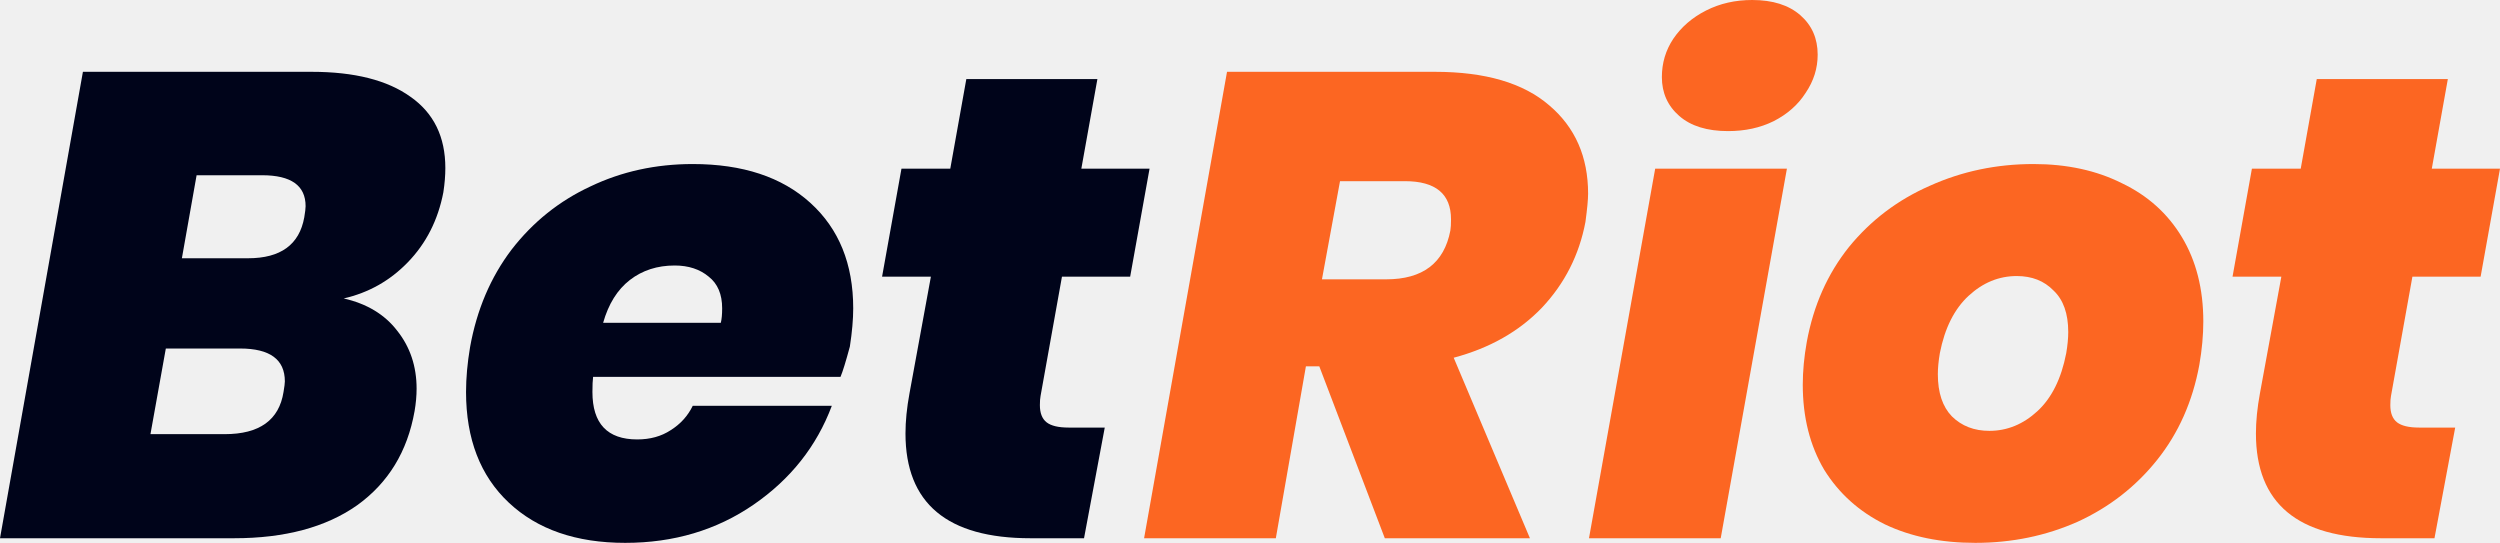
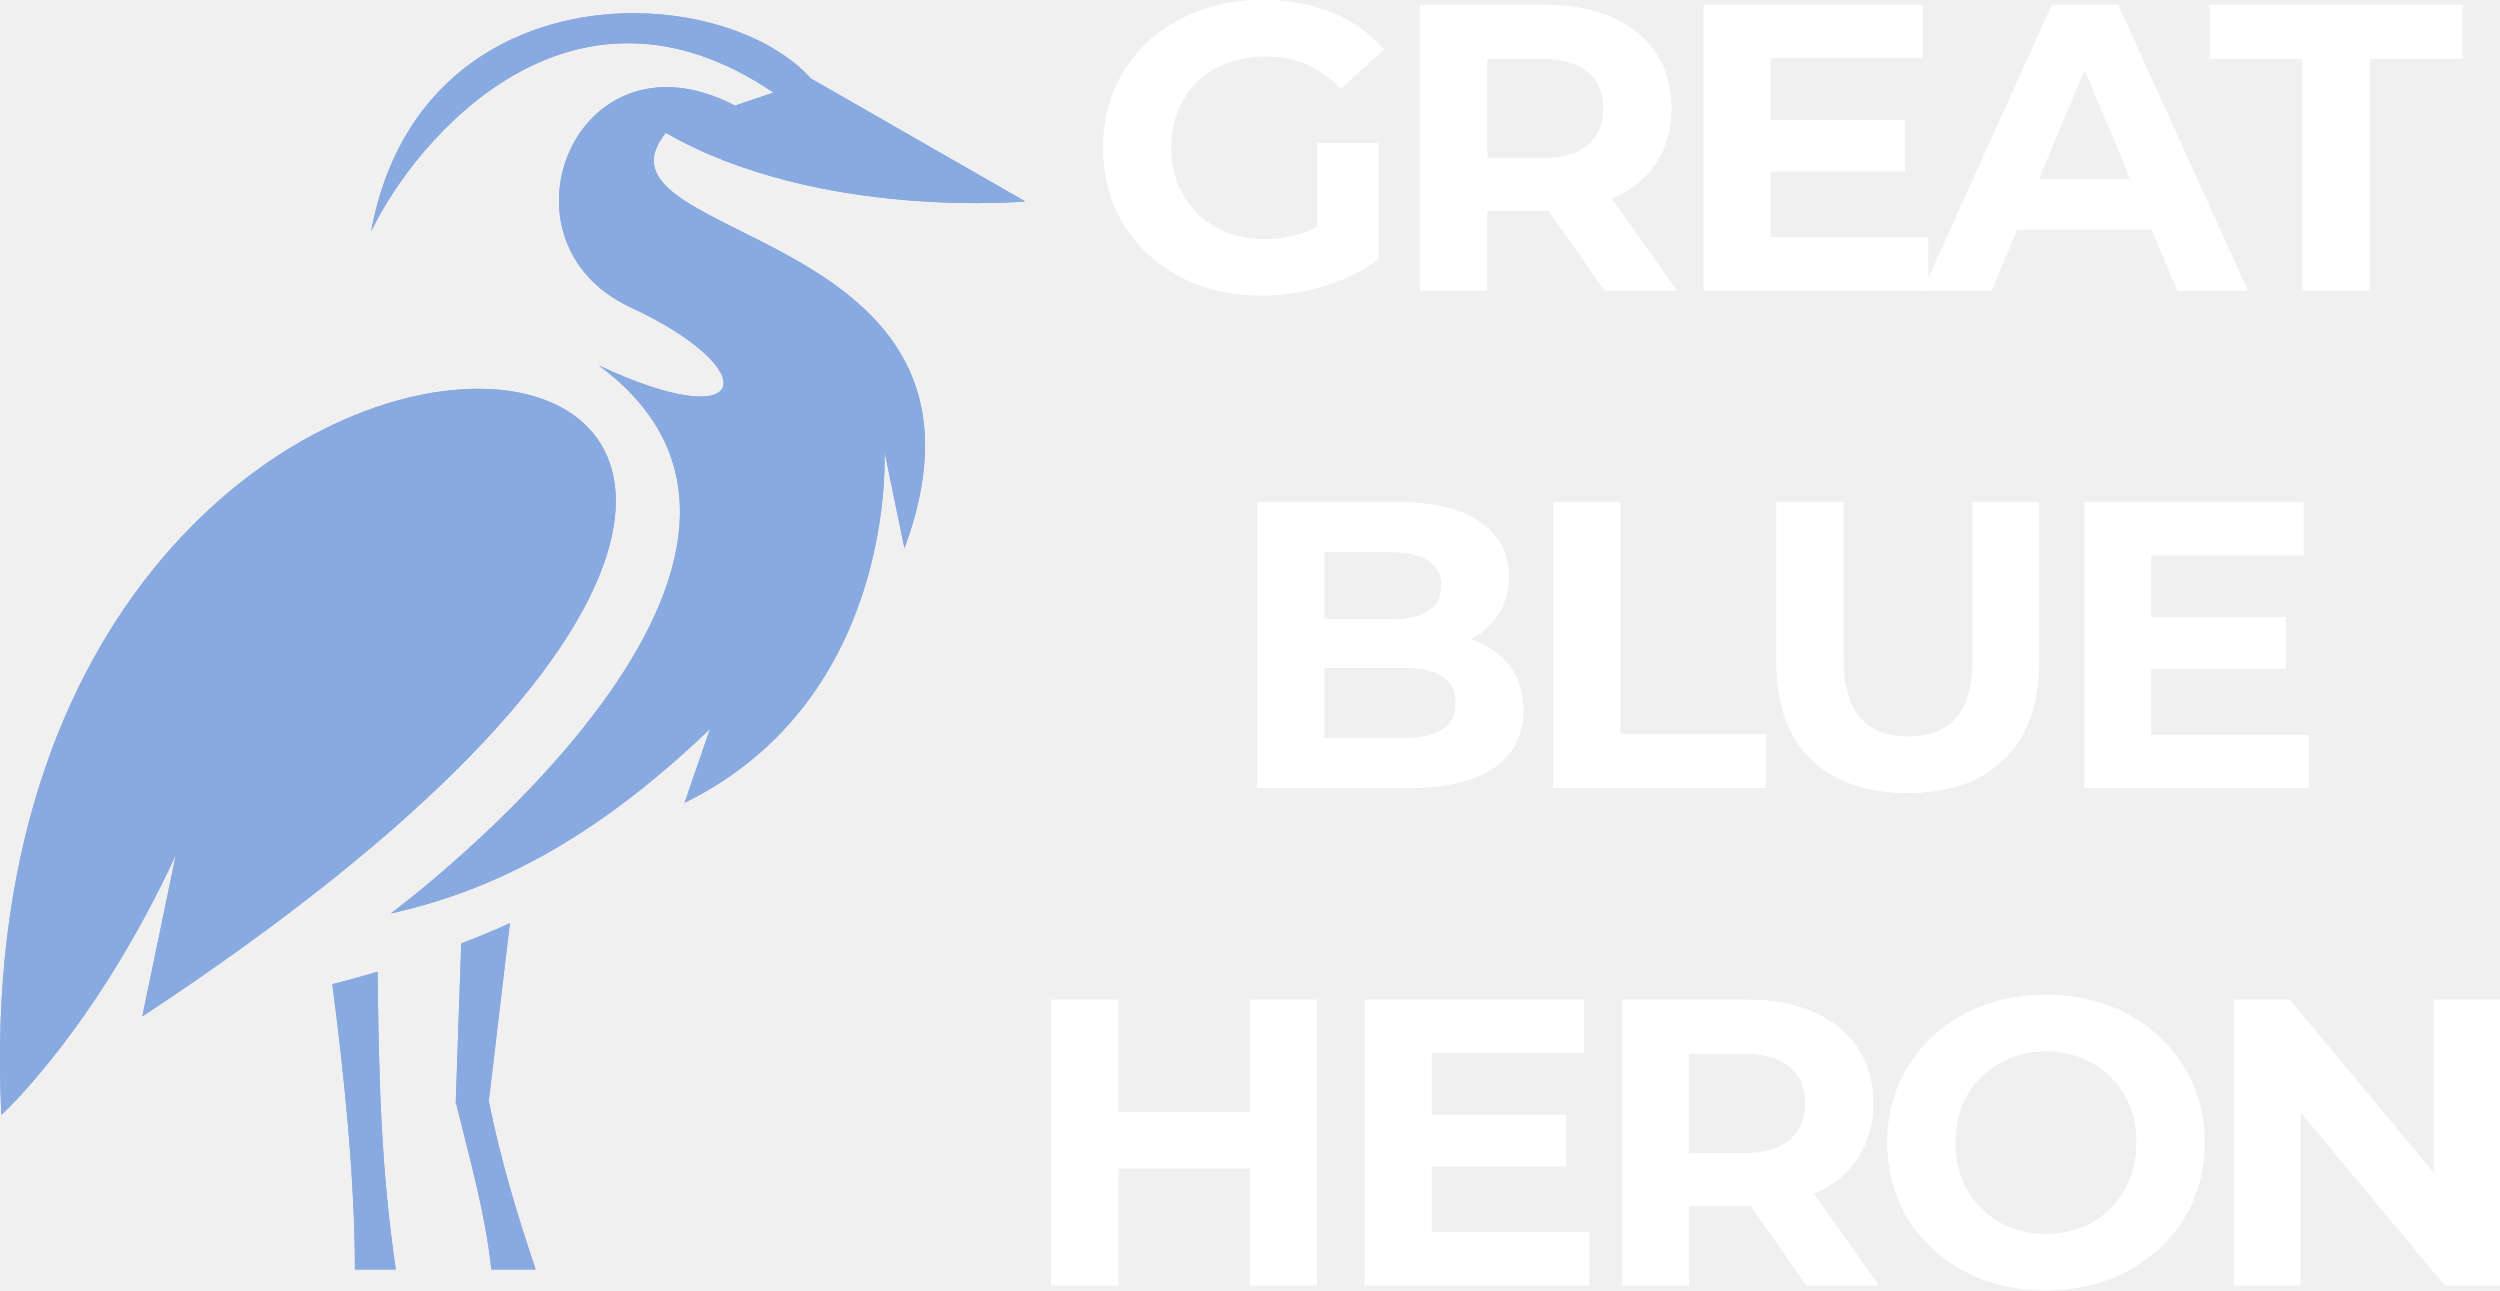
- <svg xmlns="http://www.w3.org/2000/svg" width="175" height="38" viewBox="0 0 175 38" fill="none">
-   <g id="BetRiot">
-     <path d="M31.034 13.466C30.66 15.403 29.833 17.032 28.553 18.354C27.305 19.646 25.807 20.491 24.059 20.891C25.682 21.26 26.93 22.013 27.804 23.151C28.709 24.288 29.162 25.641 29.162 27.209C29.162 27.701 29.115 28.223 29.021 28.777C28.522 31.605 27.18 33.803 24.996 35.371C22.811 36.909 19.94 37.677 16.383 37.677H0L5.804 5.027H21.813C24.808 5.027 27.118 5.611 28.74 6.779C30.363 7.917 31.174 9.577 31.174 11.76C31.174 12.282 31.128 12.851 31.034 13.466ZM17.366 18.078C19.644 18.078 20.955 17.125 21.298 15.218C21.36 14.85 21.392 14.588 21.392 14.434C21.392 12.989 20.377 12.267 18.349 12.267H13.762L12.732 18.078H17.366ZM19.847 27.439C19.909 27.07 19.94 26.824 19.94 26.701C19.94 25.164 18.895 24.396 16.804 24.396H11.608L10.532 30.391H15.728C18.162 30.391 19.535 29.407 19.847 27.439Z" fill="#00041A" />
-     <path d="M48.491 11.483C51.986 11.483 54.732 12.39 56.729 14.204C58.727 16.018 59.725 18.477 59.725 21.582C59.725 22.351 59.647 23.243 59.491 24.257C59.21 25.303 58.992 26.01 58.836 26.379H41.517C41.485 26.625 41.47 26.978 41.47 27.439C41.47 29.653 42.515 30.76 44.606 30.76C45.511 30.76 46.291 30.544 46.946 30.114C47.633 29.684 48.148 29.115 48.491 28.408H58.227C57.166 31.236 55.341 33.542 52.751 35.325C50.16 37.108 47.165 38 43.763 38C40.331 38 37.616 37.062 35.619 35.187C33.621 33.312 32.623 30.729 32.623 27.439C32.623 26.456 32.717 25.41 32.904 24.303C33.372 21.69 34.339 19.415 35.806 17.478C37.304 15.541 39.145 14.066 41.329 13.051C43.514 12.006 45.901 11.483 48.491 11.483ZM50.457 22.597C50.519 22.351 50.551 22.013 50.551 21.582C50.551 20.599 50.239 19.861 49.614 19.369C48.99 18.846 48.194 18.585 47.227 18.585C46.01 18.585 44.965 18.923 44.091 19.599C43.217 20.276 42.593 21.275 42.219 22.597H50.457Z" fill="#00041A" />
-     <path d="M72.839 27.716C72.808 27.87 72.792 28.085 72.792 28.362C72.792 28.915 72.948 29.315 73.26 29.561C73.572 29.807 74.087 29.93 74.805 29.93H77.333L75.882 37.677H72.137C66.302 37.677 63.384 35.233 63.384 30.345C63.384 29.484 63.477 28.546 63.665 27.532L65.162 19.369H61.745L63.103 11.806H66.52L67.643 5.534H76.818L75.694 11.806H80.469L79.111 19.369H74.337L72.839 27.716Z" fill="#00041A" />
-     <path d="M100.448 5.027C103.974 5.027 106.642 5.811 108.452 7.379C110.262 8.916 111.167 10.976 111.167 13.558C111.167 13.958 111.105 14.619 110.98 15.541C110.543 17.847 109.529 19.846 107.937 21.536C106.346 23.197 104.286 24.365 101.759 25.041L107.095 37.677H96.937L92.35 25.641H91.414L89.308 37.677H80.086L85.891 5.027H100.448ZM92.537 19.553H97.031C99.59 19.553 101.088 18.416 101.525 16.141C101.556 15.956 101.571 15.695 101.571 15.357C101.571 13.574 100.495 12.682 98.342 12.682H93.801L92.537 19.553Z" fill="#FC6622" />
-     <path d="M116.331 5.396C116.331 4.412 116.596 3.52 117.127 2.721C117.689 1.891 118.453 1.23 119.42 0.738C120.388 0.246 121.464 0 122.65 0C124.086 0 125.209 0.354 126.02 1.061C126.832 1.768 127.237 2.69 127.237 3.828C127.237 4.781 126.957 5.672 126.395 6.502C125.864 7.333 125.115 7.994 124.148 8.485C123.212 8.947 122.151 9.177 120.965 9.177C119.498 9.177 118.359 8.824 117.548 8.117C116.737 7.409 116.331 6.502 116.331 5.396ZM125.084 11.806L120.45 37.677H111.229L115.863 11.806H125.084Z" fill="#FC6622" />
-     <path d="M142.343 11.483C144.683 11.483 146.743 11.929 148.522 12.82C150.332 13.681 151.736 14.942 152.735 16.602C153.733 18.262 154.232 20.23 154.232 22.505C154.232 23.458 154.139 24.473 153.952 25.549C153.483 28.1 152.5 30.314 151.003 32.189C149.505 34.065 147.648 35.51 145.432 36.524C143.217 37.508 140.83 38 138.271 38C135.868 38 133.762 37.57 131.952 36.709C130.142 35.817 128.722 34.541 127.692 32.881C126.693 31.19 126.194 29.207 126.194 26.932C126.194 25.979 126.288 24.98 126.475 23.934C126.943 21.383 127.926 19.169 129.424 17.294C130.953 15.418 132.841 13.989 135.088 13.005C137.335 11.99 139.753 11.483 142.343 11.483ZM141.173 19.323C139.925 19.323 138.801 19.784 137.803 20.706C136.804 21.629 136.133 22.966 135.79 24.718C135.696 25.272 135.649 25.764 135.649 26.194C135.649 27.485 135.977 28.469 136.632 29.146C137.319 29.822 138.193 30.16 139.254 30.16C140.502 30.16 141.625 29.699 142.624 28.777C143.622 27.854 144.293 26.502 144.637 24.718C144.73 24.165 144.777 23.673 144.777 23.243C144.777 21.951 144.434 20.983 143.747 20.337C143.092 19.661 142.234 19.323 141.173 19.323Z" fill="#FC6622" />
-     <path d="M167.37 27.716C167.339 27.87 167.323 28.085 167.323 28.362C167.323 28.915 167.479 29.315 167.791 29.561C168.104 29.807 168.618 29.93 169.336 29.93H171.864L170.413 37.677H166.668C160.833 37.677 157.915 35.233 157.915 30.345C157.915 29.484 158.009 28.546 158.196 27.532L159.694 19.369H156.277L157.634 11.806H161.051L162.174 5.534H171.349L170.226 11.806H175L173.643 19.369H168.868L167.37 27.716Z" fill="#FC6622" />
+ <svg xmlns="http://www.w3.org/2000/svg" width="93" height="48" viewBox="0 0 93 48" fill="none">
+   <g id="Vector">
+     <path d="M23.656 0.491C19.485 0.458 14.906 2.662 13.807 8.606C15.488 5.121 21.253 -1.657 28.774 3.445L27.341 3.927C21.414 0.851 18.182 8.978 23.451 11.429C28.505 13.785 27.966 16.268 22.276 13.594C32.179 20.906 14.539 33.98 14.539 33.98C18.139 33.184 21.985 31.37 26.414 27.114L25.466 29.863C33.408 25.968 32.901 16.778 32.901 16.778L33.645 20.397C38.117 8.288 21.425 9.084 24.766 4.942C30.434 8.192 38.138 7.492 38.138 7.492L30.164 2.919C28.839 1.454 26.328 0.512 23.656 0.491ZM17.88 14.464C10.876 14.39 -0.872 22.487 0.051 41.473C0.051 41.473 3.537 38.31 6.544 31.794L5.294 37.812C27.287 23.315 25.11 14.539 17.88 14.464ZM18.968 34.341C18.376 34.617 17.772 34.861 17.158 35.095L16.953 41.069H16.975C17.46 43.065 18.052 45.113 18.279 47.225H19.927C19.216 45.113 18.634 43.181 18.182 40.963C18.182 40.963 18.839 35.413 18.968 34.341ZM14.044 36.145C13.462 36.326 12.902 36.474 12.363 36.612C12.826 40.157 13.203 43.946 13.203 47.225H14.723C14.152 43.298 14.098 40.061 14.044 36.145Z" fill="#88AAE0" />
+     <path d="M23.656 0.491C19.485 0.458 14.906 2.662 13.807 8.606C15.488 5.121 21.253 -1.657 28.774 3.445L27.341 3.927C21.414 0.851 18.182 8.978 23.451 11.429C28.505 13.785 27.966 16.268 22.276 13.594C32.179 20.906 14.539 33.98 14.539 33.98C18.139 33.184 21.985 31.37 26.414 27.114L25.466 29.863C33.408 25.968 32.901 16.778 32.901 16.778L33.645 20.397C38.117 8.288 21.425 9.084 24.766 4.942C30.434 8.192 38.138 7.492 38.138 7.492L30.164 2.919C28.839 1.454 26.328 0.512 23.656 0.491ZM17.88 14.464C10.876 14.39 -0.872 22.487 0.051 41.473C0.051 41.473 3.537 38.31 6.544 31.794L5.294 37.812C27.287 23.315 25.11 14.539 17.88 14.464ZM18.968 34.341C18.376 34.617 17.772 34.861 17.158 35.095L16.953 41.069H16.975C17.46 43.065 18.052 45.113 18.279 47.225H19.927C19.216 45.113 18.634 43.181 18.182 40.963C18.182 40.963 18.839 35.413 18.968 34.341ZM14.044 36.145C13.462 36.326 12.902 36.474 12.363 36.612C12.826 40.157 13.203 43.946 13.203 47.225H14.723C14.152 43.298 14.098 40.061 14.044 36.145Z" fill="#88AAE0" />
+     <path d="M49 5.329H51.279V9.641C50.694 10.076 50.017 10.41 49.246 10.643C48.477 10.876 47.701 10.992 46.921 10.992C45.802 10.992 44.796 10.759 43.903 10.294C43.01 9.818 42.306 9.165 41.793 8.335C41.29 7.495 41.038 6.549 41.038 5.496C41.038 4.443 41.29 3.502 41.793 2.672C42.306 1.832 43.015 1.179 43.918 0.714C44.822 0.238 45.838 0 46.967 0C47.912 0 48.769 0.157 49.539 0.471C50.309 0.784 50.956 1.24 51.48 1.837L49.878 3.295C49.108 2.495 48.179 2.095 47.09 2.095C46.403 2.095 45.792 2.237 45.258 2.52C44.724 2.804 44.308 3.204 44.011 3.72C43.713 4.236 43.564 4.828 43.564 5.496C43.564 6.154 43.713 6.741 44.011 7.257C44.308 7.774 44.719 8.178 45.243 8.472C45.776 8.755 46.382 8.897 47.06 8.897C47.778 8.897 48.425 8.745 49 8.442V5.329Z" fill="white" />
+     <path d="M59.695 10.81L57.616 7.849H55.322V10.81H52.827V0.182H57.493C58.448 0.182 59.274 0.339 59.972 0.653C60.681 0.967 61.225 1.412 61.605 1.989C61.984 2.566 62.174 3.249 62.174 4.039C62.174 4.828 61.979 5.511 61.589 6.088C61.209 6.655 60.665 7.09 59.957 7.394L62.374 10.81H59.695ZM59.649 4.039C59.649 3.441 59.454 2.986 59.064 2.672C58.673 2.348 58.104 2.186 57.354 2.186H55.322V5.891H57.354C58.104 5.891 58.673 5.729 59.064 5.405C59.454 5.081 59.649 4.626 59.649 4.039Z" fill="white" />
+     <path d="M71.728 8.836V10.81H63.381V0.182H71.527V2.156H65.86V4.464H70.865V6.377H65.86V8.836H71.728Z" fill="white" />
+     <path d="M80.042 8.533H75.037L74.082 10.81H71.526L76.331 0.182H78.794L83.615 10.81H80.997L80.042 8.533ZM79.257 6.665L77.547 2.596L75.838 6.665H79.257Z" fill="white" />
+     <path d="M85.655 2.186H82.205V0.182H91.599V2.186H88.149V10.81H85.655V2.186Z" fill="white" />
+     <path d="M54.698 23.787C55.314 23.98 55.797 24.304 56.146 24.759C56.495 25.204 56.669 25.756 56.669 26.414C56.669 27.345 56.3 28.064 55.56 28.57C54.831 29.066 53.764 29.314 52.357 29.314H46.783V18.686H52.049C53.363 18.686 54.37 18.934 55.068 19.43C55.776 19.926 56.13 20.599 56.13 21.449C56.13 21.965 56.002 22.426 55.745 22.831C55.499 23.236 55.15 23.555 54.698 23.787ZM49.262 20.538V23.044H51.741C52.357 23.044 52.824 22.937 53.143 22.725C53.461 22.512 53.62 22.198 53.62 21.783C53.62 21.368 53.461 21.06 53.143 20.857C52.824 20.645 52.357 20.538 51.741 20.538H49.262ZM52.172 27.462C52.83 27.462 53.322 27.355 53.651 27.143C53.99 26.93 54.159 26.601 54.159 26.156C54.159 25.275 53.497 24.835 52.172 24.835H49.262V27.462H52.172Z" fill="white" />
+     <path d="M57.788 18.686H60.283V27.31H65.688V29.314H57.788V18.686Z" fill="white" />
+     <path d="M70.966 29.496C69.426 29.496 68.225 29.076 67.362 28.236C66.51 27.396 66.084 26.196 66.084 24.638V18.686H68.579V24.547C68.579 26.45 69.38 27.401 70.981 27.401C71.762 27.401 72.357 27.173 72.768 26.718C73.178 26.252 73.384 25.528 73.384 24.547V18.686H75.848V24.638C75.848 26.196 75.416 27.396 74.554 28.236C73.702 29.076 72.506 29.496 70.966 29.496Z" fill="white" />
+     <path d="M85.89 27.34V29.314H77.543V18.686H85.689V20.66H80.022V22.968H85.027V24.881H80.022V27.34H85.89Z" fill="white" />
+     <path d="M48.993 37.19V47.818H46.499V43.46H41.602V47.818H39.107V37.19H41.602V41.38H46.499V37.19H48.993Z" fill="white" />
+     <path d="M59.121 45.844V47.818H50.774V37.19H58.92V39.164H53.253V41.471H58.258V43.385H53.253V45.844H59.121Z" fill="white" />
+     <path d="M67.204 47.818L65.125 44.857H62.83V47.818H60.336V37.19H65.002C65.957 37.19 66.783 37.347 67.481 37.661C68.189 37.974 68.734 38.42 69.113 38.997C69.493 39.574 69.683 40.257 69.683 41.046C69.683 41.836 69.488 42.519 69.098 43.096C68.718 43.663 68.174 44.098 67.466 44.402L69.883 47.818H67.204ZM67.158 41.046C67.158 40.449 66.963 39.994 66.573 39.68C66.182 39.356 65.613 39.194 64.863 39.194H62.83V42.899H64.863C65.613 42.899 66.182 42.737 66.573 42.413C66.963 42.089 67.158 41.633 67.158 41.046Z" fill="white" />
+     <path d="M76.11 48C74.991 48 73.98 47.762 73.077 47.286C72.183 46.811 71.48 46.158 70.967 45.328C70.464 44.488 70.212 43.546 70.212 42.504C70.212 41.461 70.464 40.525 70.967 39.695C71.48 38.855 72.183 38.197 73.077 37.721C73.98 37.246 74.991 37.008 76.11 37.008C77.229 37.008 78.236 37.246 79.129 37.721C80.022 38.197 80.725 38.855 81.238 39.695C81.752 40.525 82.008 41.461 82.008 42.504C82.008 43.546 81.752 44.488 81.238 45.328C80.725 46.158 80.022 46.811 79.129 47.286C78.236 47.762 77.229 48 76.11 48ZM76.11 45.905C76.747 45.905 77.322 45.763 77.835 45.48C78.348 45.186 78.749 44.781 79.036 44.265C79.334 43.749 79.483 43.162 79.483 42.504C79.483 41.846 79.334 41.259 79.036 40.743C78.749 40.227 78.348 39.827 77.835 39.543C77.322 39.25 76.747 39.103 76.11 39.103C75.474 39.103 74.899 39.25 74.386 39.543C73.872 39.827 73.467 40.227 73.169 40.743C72.882 41.259 72.738 41.846 72.738 42.504C72.738 43.162 72.882 43.749 73.169 44.265C73.467 44.781 73.872 45.186 74.386 45.48C74.899 45.763 75.474 45.905 76.11 45.905Z" fill="white" />
+     <path d="M93 37.19V47.818H90.952L85.577 41.365V47.818H83.113V37.19H85.177L90.536 43.643V37.19H93Z" fill="white" />
+     <path d="M49 5.329H51.279V9.641C50.694 10.076 50.017 10.41 49.246 10.643C48.477 10.876 47.701 10.992 46.921 10.992C45.802 10.992 44.796 10.759 43.903 10.294C43.01 9.818 42.306 9.165 41.793 8.335C41.29 7.495 41.038 6.549 41.038 5.496C41.038 4.443 41.29 3.502 41.793 2.672C42.306 1.832 43.015 1.179 43.918 0.714C44.822 0.238 45.838 0 46.967 0C47.912 0 48.769 0.157 49.539 0.471C50.309 0.784 50.956 1.24 51.48 1.837L49.878 3.295C49.108 2.495 48.179 2.095 47.09 2.095C46.403 2.095 45.792 2.237 45.258 2.52C44.724 2.804 44.308 3.204 44.011 3.72C43.713 4.236 43.564 4.828 43.564 5.496C43.564 6.154 43.713 6.741 44.011 7.257C44.308 7.774 44.719 8.178 45.243 8.472C45.776 8.755 46.382 8.897 47.06 8.897C47.778 8.897 48.425 8.745 49 8.442V5.329Z" fill="white" />
+     <path d="M59.695 10.81L57.616 7.849H55.322V10.81H52.827V0.182H57.493C58.448 0.182 59.274 0.339 59.972 0.653C60.681 0.967 61.225 1.412 61.605 1.989C61.984 2.566 62.174 3.249 62.174 4.039C62.174 4.828 61.979 5.511 61.589 6.088C61.209 6.655 60.665 7.09 59.957 7.394L62.374 10.81H59.695ZM59.649 4.039C59.649 3.441 59.454 2.986 59.064 2.672C58.673 2.348 58.104 2.186 57.354 2.186H55.322V5.891H57.354C58.104 5.891 58.673 5.729 59.064 5.405C59.454 5.081 59.649 4.626 59.649 4.039Z" fill="white" />
+     <path d="M71.728 8.836V10.81H63.381V0.182H71.527V2.156H65.86V4.464H70.865V6.377H65.86V8.836H71.728Z" fill="white" />
+     <path d="M80.042 8.533H75.037L74.082 10.81H71.526L76.331 0.182H78.794L83.615 10.81H80.997L80.042 8.533ZM79.257 6.665L77.547 2.596L75.838 6.665H79.257Z" fill="white" />
+     <path d="M85.655 2.186H82.205V0.182H91.599V2.186H88.149V10.81H85.655V2.186Z" fill="white" />
+     <path d="M54.698 23.787C55.314 23.98 55.797 24.304 56.146 24.759C56.495 25.204 56.669 25.756 56.669 26.414C56.669 27.345 56.3 28.064 55.56 28.57C54.831 29.066 53.764 29.314 52.357 29.314H46.783V18.686H52.049C53.363 18.686 54.37 18.934 55.068 19.43C55.776 19.926 56.13 20.599 56.13 21.449C56.13 21.965 56.002 22.426 55.745 22.831C55.499 23.236 55.15 23.555 54.698 23.787ZM49.262 20.538V23.044H51.741C52.357 23.044 52.824 22.937 53.143 22.725C53.461 22.512 53.62 22.198 53.62 21.783C53.62 21.368 53.461 21.06 53.143 20.857C52.824 20.645 52.357 20.538 51.741 20.538H49.262ZM52.172 27.462C52.83 27.462 53.322 27.355 53.651 27.143C53.99 26.93 54.159 26.601 54.159 26.156C54.159 25.275 53.497 24.835 52.172 24.835H49.262V27.462H52.172Z" fill="white" />
+     <path d="M57.788 18.686H60.283V27.31H65.688V29.314H57.788V18.686Z" fill="white" />
+     <path d="M70.966 29.496C69.426 29.496 68.225 29.076 67.362 28.236C66.51 27.396 66.084 26.196 66.084 24.638V18.686H68.579V24.547C68.579 26.45 69.38 27.401 70.981 27.401C71.762 27.401 72.357 27.173 72.768 26.718C73.178 26.252 73.384 25.528 73.384 24.547V18.686H75.848V24.638C75.848 26.196 75.416 27.396 74.554 28.236C73.702 29.076 72.506 29.496 70.966 29.496Z" fill="white" />
+     <path d="M85.89 27.34V29.314H77.543V18.686H85.689V20.66H80.022V22.968H85.027V24.881H80.022V27.34H85.89Z" fill="white" />
+     <path d="M48.993 37.19V47.818H46.499V43.46H41.602V47.818H39.107V37.19H41.602V41.38H46.499V37.19H48.993Z" fill="white" />
+     <path d="M59.121 45.844V47.818H50.774V37.19H58.92V39.164H53.253V41.471H58.258V43.385H53.253V45.844H59.121Z" fill="white" />
+     <path d="M67.204 47.818L65.125 44.857H62.83V47.818H60.336V37.19H65.002C65.957 37.19 66.783 37.347 67.481 37.661C68.189 37.974 68.734 38.42 69.113 38.997C69.493 39.574 69.683 40.257 69.683 41.046C69.683 41.836 69.488 42.519 69.098 43.096C68.718 43.663 68.174 44.098 67.466 44.402L69.883 47.818H67.204ZM67.158 41.046C67.158 40.449 66.963 39.994 66.573 39.68C66.182 39.356 65.613 39.194 64.863 39.194H62.83V42.899H64.863C65.613 42.899 66.182 42.737 66.573 42.413C66.963 42.089 67.158 41.633 67.158 41.046Z" fill="white" />
+     <path d="M76.11 48C74.991 48 73.98 47.762 73.077 47.286C72.183 46.811 71.48 46.158 70.967 45.328C70.464 44.488 70.212 43.546 70.212 42.504C70.212 41.461 70.464 40.525 70.967 39.695C71.48 38.855 72.183 38.197 73.077 37.721C73.98 37.246 74.991 37.008 76.11 37.008C77.229 37.008 78.236 37.246 79.129 37.721C80.022 38.197 80.725 38.855 81.238 39.695C81.752 40.525 82.008 41.461 82.008 42.504C82.008 43.546 81.752 44.488 81.238 45.328C80.725 46.158 80.022 46.811 79.129 47.286C78.236 47.762 77.229 48 76.11 48ZM76.11 45.905C76.747 45.905 77.322 45.763 77.835 45.48C78.348 45.186 78.749 44.781 79.036 44.265C79.334 43.749 79.483 43.162 79.483 42.504C79.483 41.846 79.334 41.259 79.036 40.743C78.749 40.227 78.348 39.827 77.835 39.543C77.322 39.25 76.747 39.103 76.11 39.103C75.474 39.103 74.899 39.25 74.386 39.543C73.872 39.827 73.467 40.227 73.169 40.743C72.882 41.259 72.738 41.846 72.738 42.504C72.738 43.162 72.882 43.749 73.169 44.265C73.467 44.781 73.872 45.186 74.386 45.48C74.899 45.763 75.474 45.905 76.11 45.905Z" fill="white" />
+     <path d="M93 37.19V47.818H90.952L85.577 41.365V47.818H83.113V37.19H85.177L90.536 43.643V37.19H93Z" fill="white" />
  </g>
</svg>
